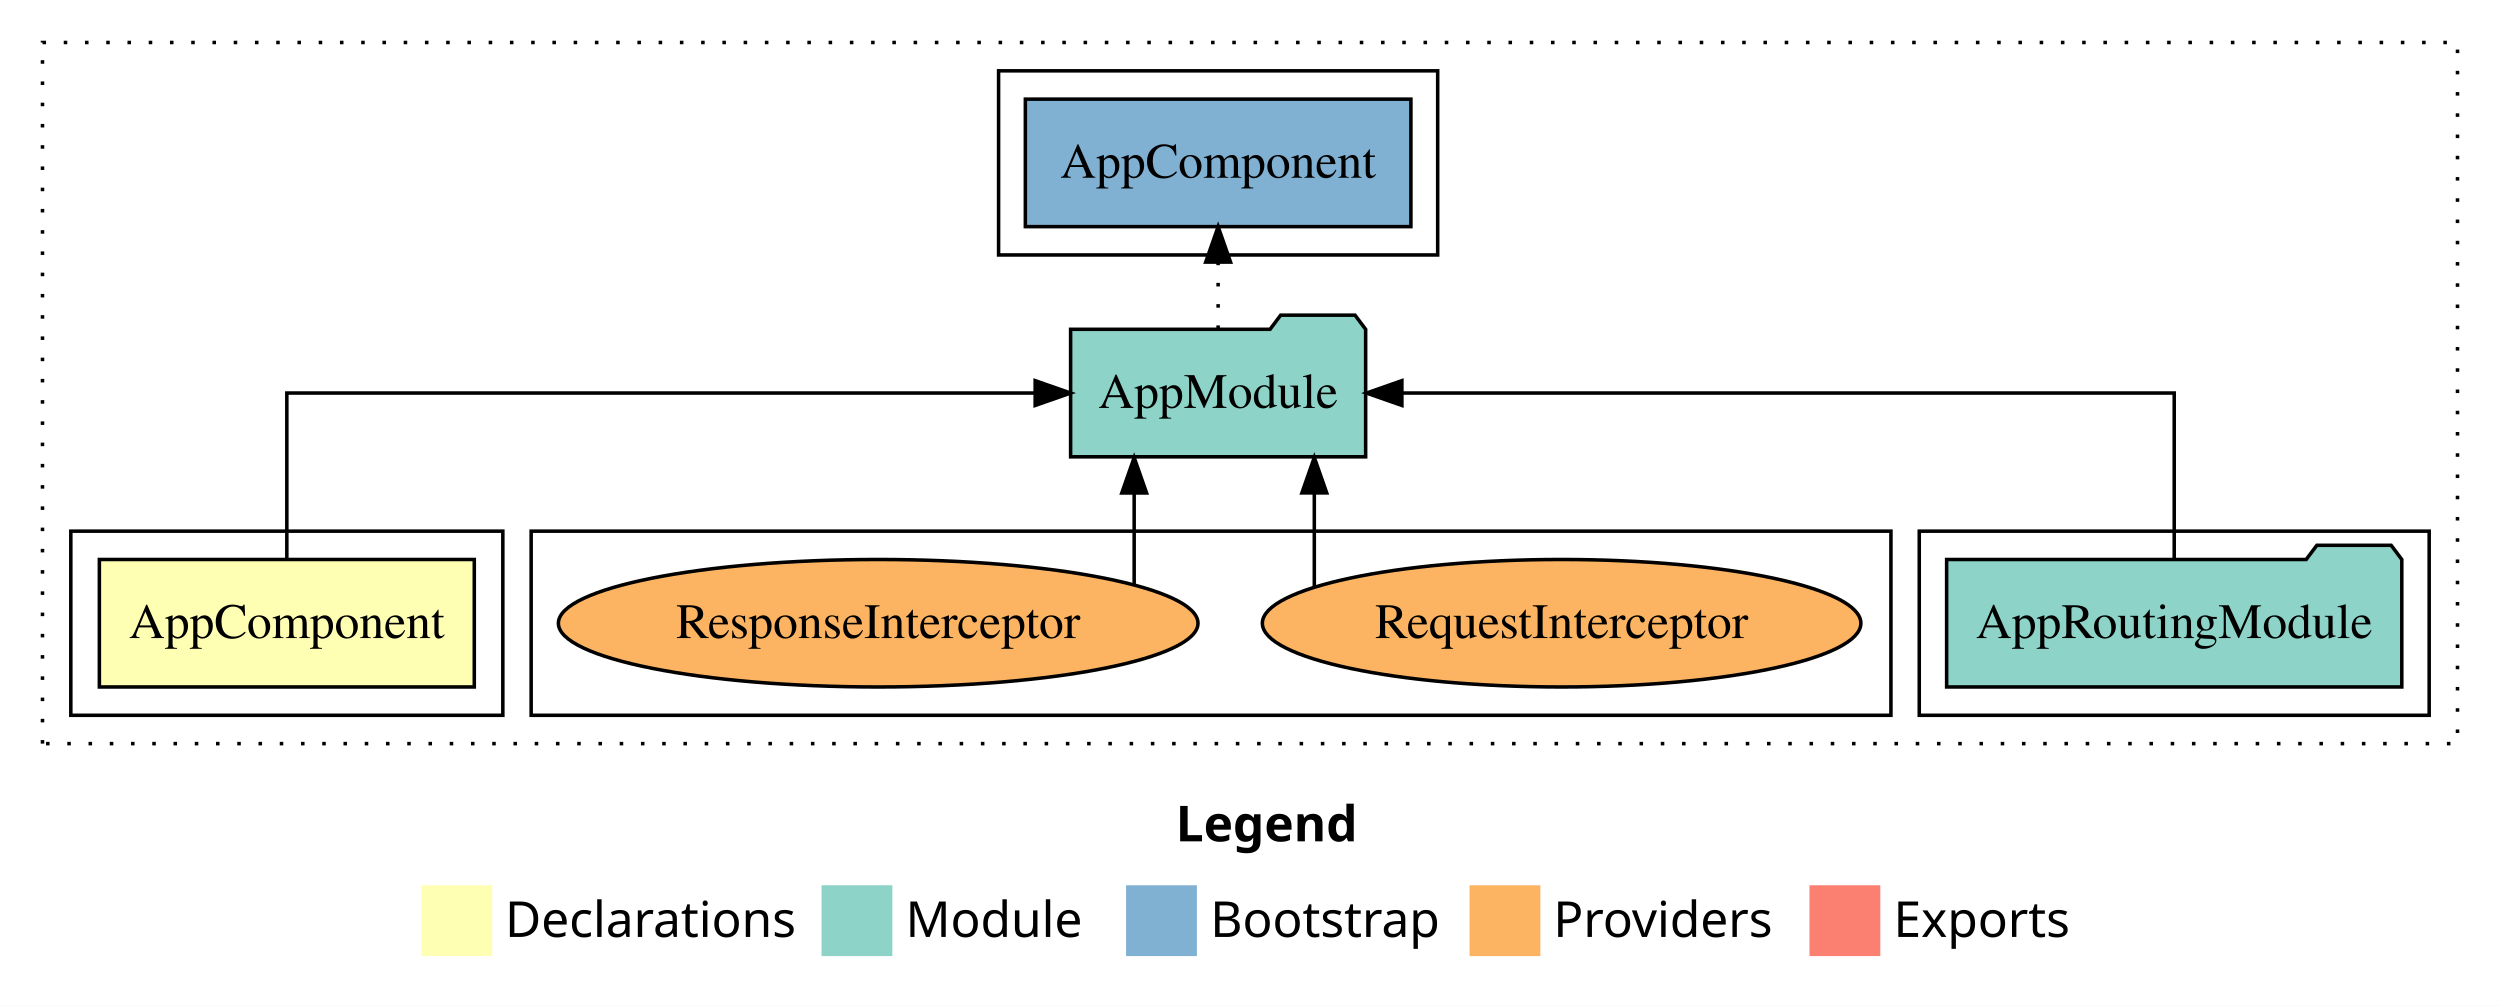
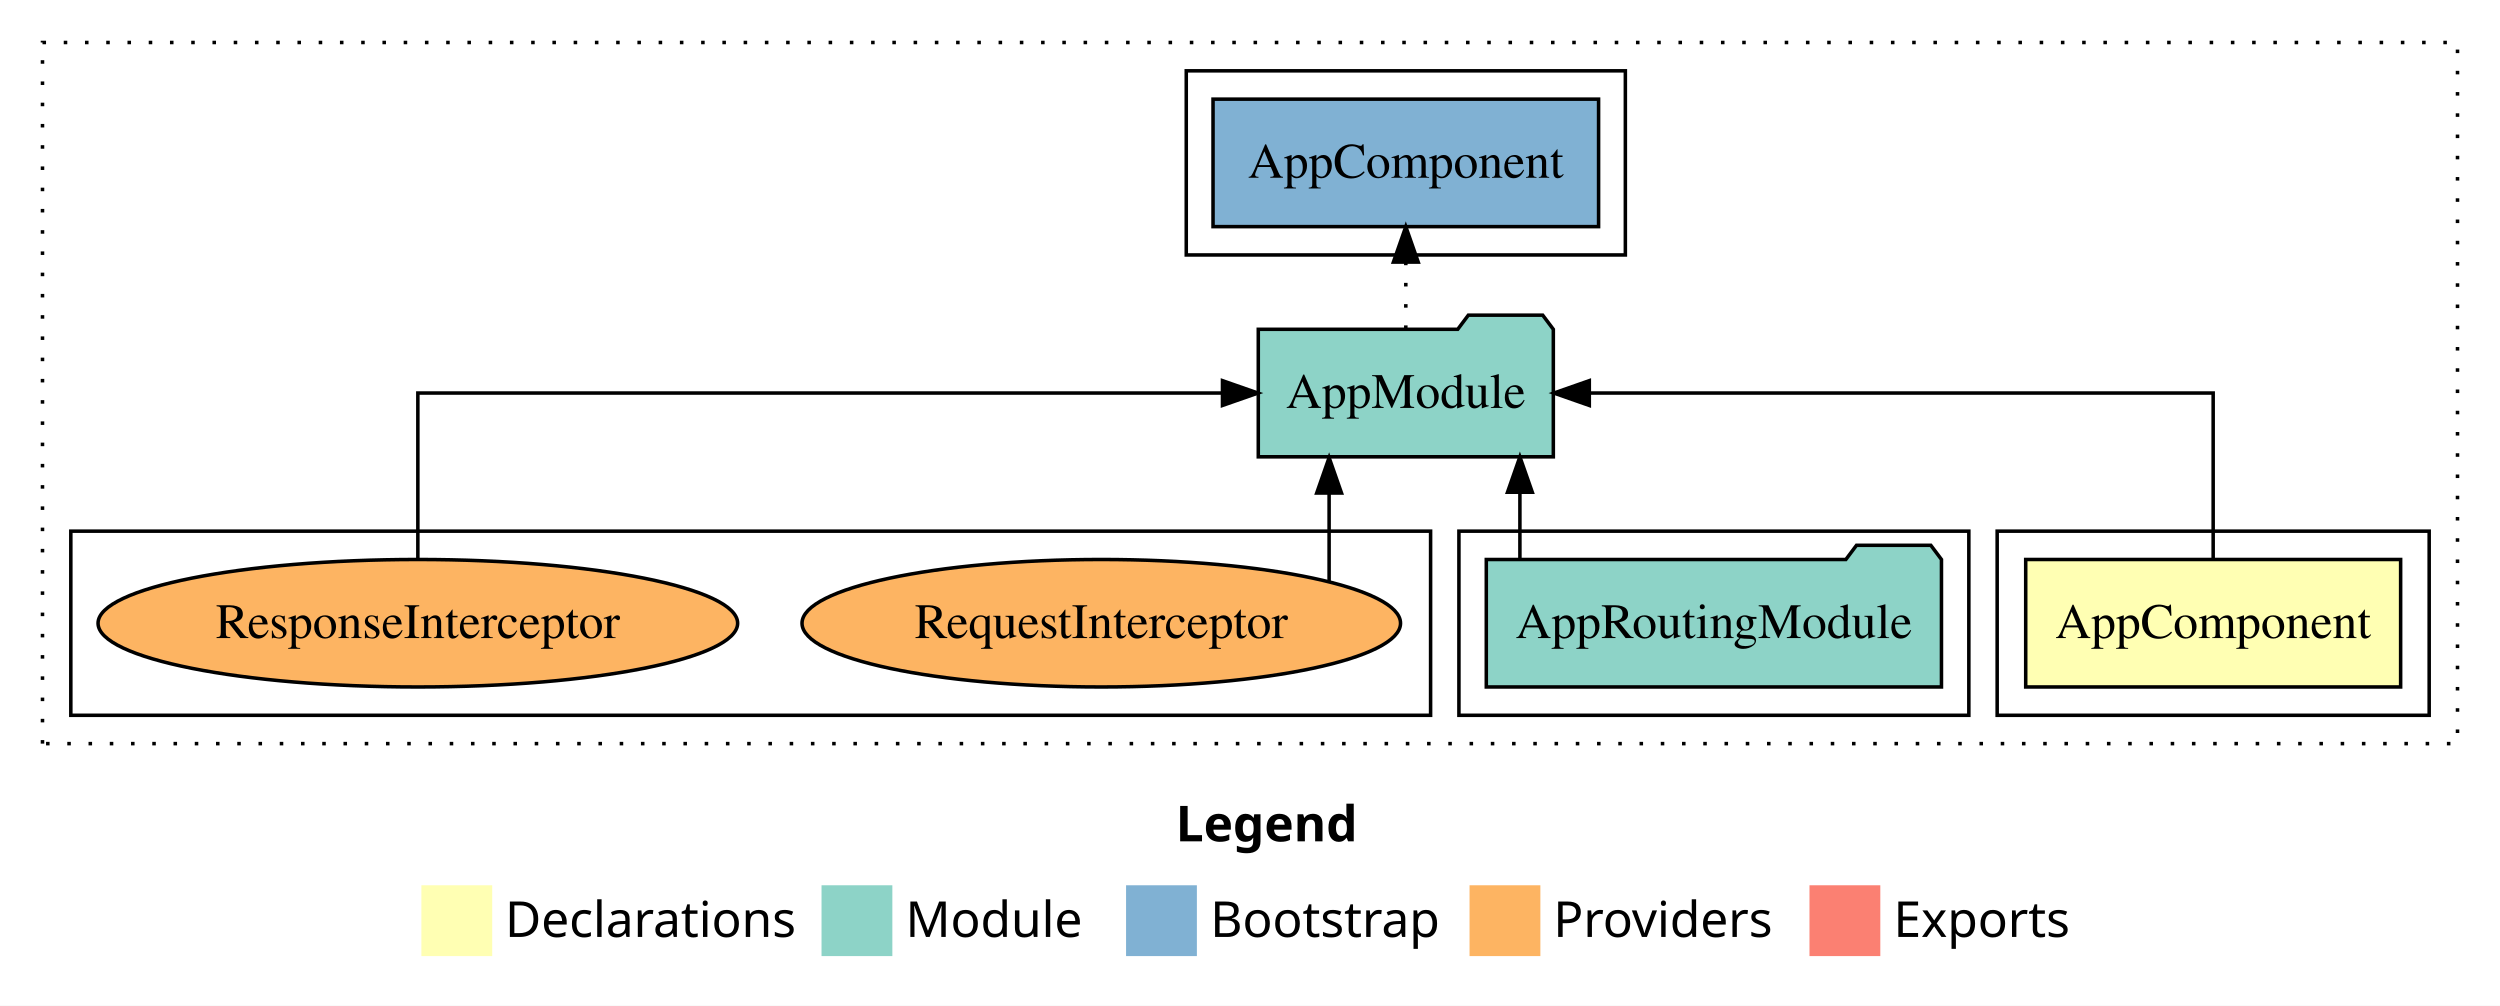
<svg xmlns="http://www.w3.org/2000/svg" width="706pt" height="284pt" viewBox="0.00 0.00 706.00 284.00">
  <g id="graph0" class="graph" transform="scale(1 1) rotate(0) translate(4 280)">
    <polygon fill="white" stroke="transparent" points="-4,4 -4,-280 702,-280 702,4 -4,4" />
    <text text-anchor="start" x="328.01" y="-42.4" font-family="sans-serif" font-weight="bold" font-size="14.00">Legend</text>
    <polygon fill="#ffffb3" stroke="transparent" points="115,-10 115,-30 135,-30 135,-10 115,-10" />
    <text text-anchor="start" x="138.63" y="-15.4" font-family="sans-serif" font-size="14.00">  Declarations</text>
    <polygon fill="#8dd3c7" stroke="transparent" points="228,-10 228,-30 248,-30 248,-10 228,-10" />
    <text text-anchor="start" x="251.73" y="-15.4" font-family="sans-serif" font-size="14.00">  Module</text>
    <polygon fill="#80b1d3" stroke="transparent" points="314,-10 314,-30 334,-30 334,-10 314,-10" />
    <text text-anchor="start" x="337.78" y="-15.4" font-family="sans-serif" font-size="14.00">  Bootstrap</text>
    <polygon fill="#fdb462" stroke="transparent" points="411,-10 411,-30 431,-30 431,-10 411,-10" />
    <text text-anchor="start" x="434.67" y="-15.4" font-family="sans-serif" font-size="14.00">  Providers</text>
    <polygon fill="#fb8072" stroke="transparent" points="507,-10 507,-30 527,-30 527,-10 507,-10" />
    <text text-anchor="start" x="530.73" y="-15.4" font-family="sans-serif" font-size="14.00">  Exports</text>
    <g id="clust1" class="cluster">
      <polygon fill="none" stroke="black" stroke-dasharray="1,5" points="8,-70 8,-268 690,-268 690,-70 8,-70" />
    </g>
+     <g id="clust6" class="cluster">
+       <polygon fill="none" stroke="black" points="331,-208 331,-260 455,-260 455,-208 331,-208" />
+     </g>
+     <g id="clust2" class="cluster">
+       <polygon fill="none" stroke="black" points="560,-78 560,-130 682,-130 682,-78 560,-78" />
+     </g>
    <g id="clust4" class="cluster">
-       <polygon fill="none" stroke="black" points="538,-78 538,-130 682,-130 682,-78 538,-78" />
+       <polygon fill="none" stroke="black" points="408,-78 408,-130 552,-130 552,-78 408,-78" />
    </g>
    <g id="clust7" class="cluster">
-       <polygon fill="none" stroke="black" points="146,-78 146,-130 530,-130 530,-78 146,-78" />
-     </g>
-     <g id="clust6" class="cluster">
-       <polygon fill="none" stroke="black" points="278,-208 278,-260 402,-260 402,-208 278,-208" />
-     </g>
-     <g id="clust2" class="cluster">
-       <polygon fill="none" stroke="black" points="16,-78 16,-130 138,-130 138,-78 16,-78" />
+       <polygon fill="none" stroke="black" points="16,-78 16,-130 400,-130 400,-78 16,-78" />
    </g>
    <g id="node1" class="node">
-       <polygon fill="#ffffb3" stroke="black" points="129.94,-122 24.06,-122 24.06,-86 129.94,-86 129.94,-122" />
-       <text text-anchor="middle" x="77" y="-99.8" font-family="Times,serif" font-size="14.00">AppComponent</text>
+       <polygon fill="#ffffb3" stroke="black" points="673.94,-122 568.06,-122 568.06,-86 673.94,-86 673.94,-122" />
+       <text text-anchor="middle" x="621" y="-99.8" font-family="Times,serif" font-size="14.00">AppComponent</text>
    </g>
    <g id="node2" class="node">
-       <polygon fill="#8dd3c7" stroke="black" points="381.66,-187 378.66,-191 357.66,-191 354.66,-187 298.34,-187 298.34,-151 381.66,-151 381.66,-187" />
-       <text text-anchor="middle" x="340" y="-164.8" font-family="Times,serif" font-size="14.00">AppModule</text>
+       <polygon fill="#8dd3c7" stroke="black" points="434.66,-187 431.66,-191 410.66,-191 407.66,-187 351.34,-187 351.34,-151 434.66,-151 434.66,-187" />
+       <text text-anchor="middle" x="393" y="-164.8" font-family="Times,serif" font-size="14.00">AppModule</text>
    </g>
    <g id="edge1" class="edge">
-       <path fill="none" stroke="black" d="M77,-122.11C77,-141.34 77,-169 77,-169 77,-169 288.33,-169 288.33,-169" />
-       <polygon fill="black" stroke="black" points="288.33,-172.5 298.33,-169 288.33,-165.5 288.33,-172.5" />
+       <path fill="none" stroke="black" d="M621,-122.11C621,-141.34 621,-169 621,-169 621,-169 444.82,-169 444.82,-169" />
+       <polygon fill="black" stroke="black" points="444.82,-165.5 434.82,-169 444.82,-172.5 444.82,-165.5" />
    </g>
    <g id="node4" class="node">
-       <polygon fill="#80b1d3" stroke="black" points="394.44,-252 285.56,-252 285.56,-216 394.44,-216 394.44,-252" />
-       <text text-anchor="middle" x="340" y="-229.8" font-family="Times,serif" font-size="14.00">AppComponent </text>
+       <polygon fill="#80b1d3" stroke="black" points="447.44,-252 338.56,-252 338.56,-216 447.44,-216 447.44,-252" />
+       <text text-anchor="middle" x="393" y="-229.8" font-family="Times,serif" font-size="14.00">AppComponent </text>
    </g>
    <g id="edge3" class="edge">
-       <path fill="none" stroke="black" stroke-dasharray="1,5" d="M340,-187.11C340,-187.11 340,-205.99 340,-205.99" />
-       <polygon fill="black" stroke="black" points="336.5,-205.99 340,-215.99 343.5,-205.99 336.5,-205.99" />
+       <path fill="none" stroke="black" stroke-dasharray="1,5" d="M393,-187.11C393,-187.11 393,-205.99 393,-205.99" />
+       <polygon fill="black" stroke="black" points="389.5,-205.99 393,-215.99 396.5,-205.99 389.5,-205.99" />
    </g>
    <g id="node3" class="node">
-       <polygon fill="#8dd3c7" stroke="black" points="674.27,-122 671.27,-126 650.27,-126 647.27,-122 545.73,-122 545.73,-86 674.27,-86 674.27,-122" />
-       <text text-anchor="middle" x="610" y="-99.8" font-family="Times,serif" font-size="14.00">AppRoutingModule</text>
+       <polygon fill="#8dd3c7" stroke="black" points="544.27,-122 541.27,-126 520.27,-126 517.27,-122 415.73,-122 415.73,-86 544.27,-86 544.27,-122" />
+       <text text-anchor="middle" x="480" y="-99.8" font-family="Times,serif" font-size="14.00">AppRoutingModule</text>
    </g>
    <g id="edge2" class="edge">
-       <path fill="none" stroke="black" d="M610,-122.11C610,-141.34 610,-169 610,-169 610,-169 391.89,-169 391.89,-169" />
-       <polygon fill="black" stroke="black" points="391.89,-165.5 381.89,-169 391.89,-172.5 391.89,-165.5" />
+       <path fill="none" stroke="black" d="M425.22,-122.11C425.22,-122.11 425.22,-140.99 425.22,-140.99" />
+       <polygon fill="black" stroke="black" points="421.72,-140.99 425.22,-150.99 428.72,-140.99 421.72,-140.99" />
    </g>
    <g id="node5" class="node">
-       <ellipse fill="#fdb462" stroke="black" cx="437" cy="-104" rx="84.51" ry="18" />
-       <text text-anchor="middle" x="437" y="-99.8" font-family="Times,serif" font-size="14.00">RequestInterceptor</text>
+       <ellipse fill="#fdb462" stroke="black" cx="307" cy="-104" rx="84.51" ry="18" />
+       <text text-anchor="middle" x="307" y="-99.8" font-family="Times,serif" font-size="14.00">RequestInterceptor</text>
    </g>
    <g id="edge4" class="edge">
-       <path fill="none" stroke="black" d="M367.16,-114.16C367.16,-114.16 367.16,-140.81 367.16,-140.81" />
-       <polygon fill="black" stroke="black" points="363.66,-140.81 367.16,-150.81 370.66,-140.81 363.66,-140.81" />
+       <path fill="none" stroke="black" d="M371.34,-115.92C371.34,-115.92 371.34,-140.77 371.34,-140.77" />
+       <polygon fill="black" stroke="black" points="367.84,-140.77 371.34,-150.77 374.84,-140.77 367.84,-140.77" />
    </g>
    <g id="node6" class="node">
-       <ellipse fill="#fdb462" stroke="black" cx="244" cy="-104" rx="90.31" ry="18" />
-       <text text-anchor="middle" x="244" y="-99.8" font-family="Times,serif" font-size="14.00">ResponseInterceptor</text>
+       <ellipse fill="#fdb462" stroke="black" cx="114" cy="-104" rx="90.31" ry="18" />
+       <text text-anchor="middle" x="114" y="-99.8" font-family="Times,serif" font-size="14.00">ResponseInterceptor</text>
    </g>
    <g id="edge5" class="edge">
-       <path fill="none" stroke="black" d="M316.29,-115.03C316.29,-115.03 316.29,-140.78 316.29,-140.78" />
-       <polygon fill="black" stroke="black" points="312.79,-140.78 316.29,-150.78 319.79,-140.78 312.79,-140.78" />
+       <path fill="none" stroke="black" d="M114,-122.11C114,-141.34 114,-169 114,-169 114,-169 341.23,-169 341.23,-169" />
+       <polygon fill="black" stroke="black" points="341.23,-172.5 351.23,-169 341.23,-165.5 341.23,-172.5" />
    </g>
  </g>
</svg>
